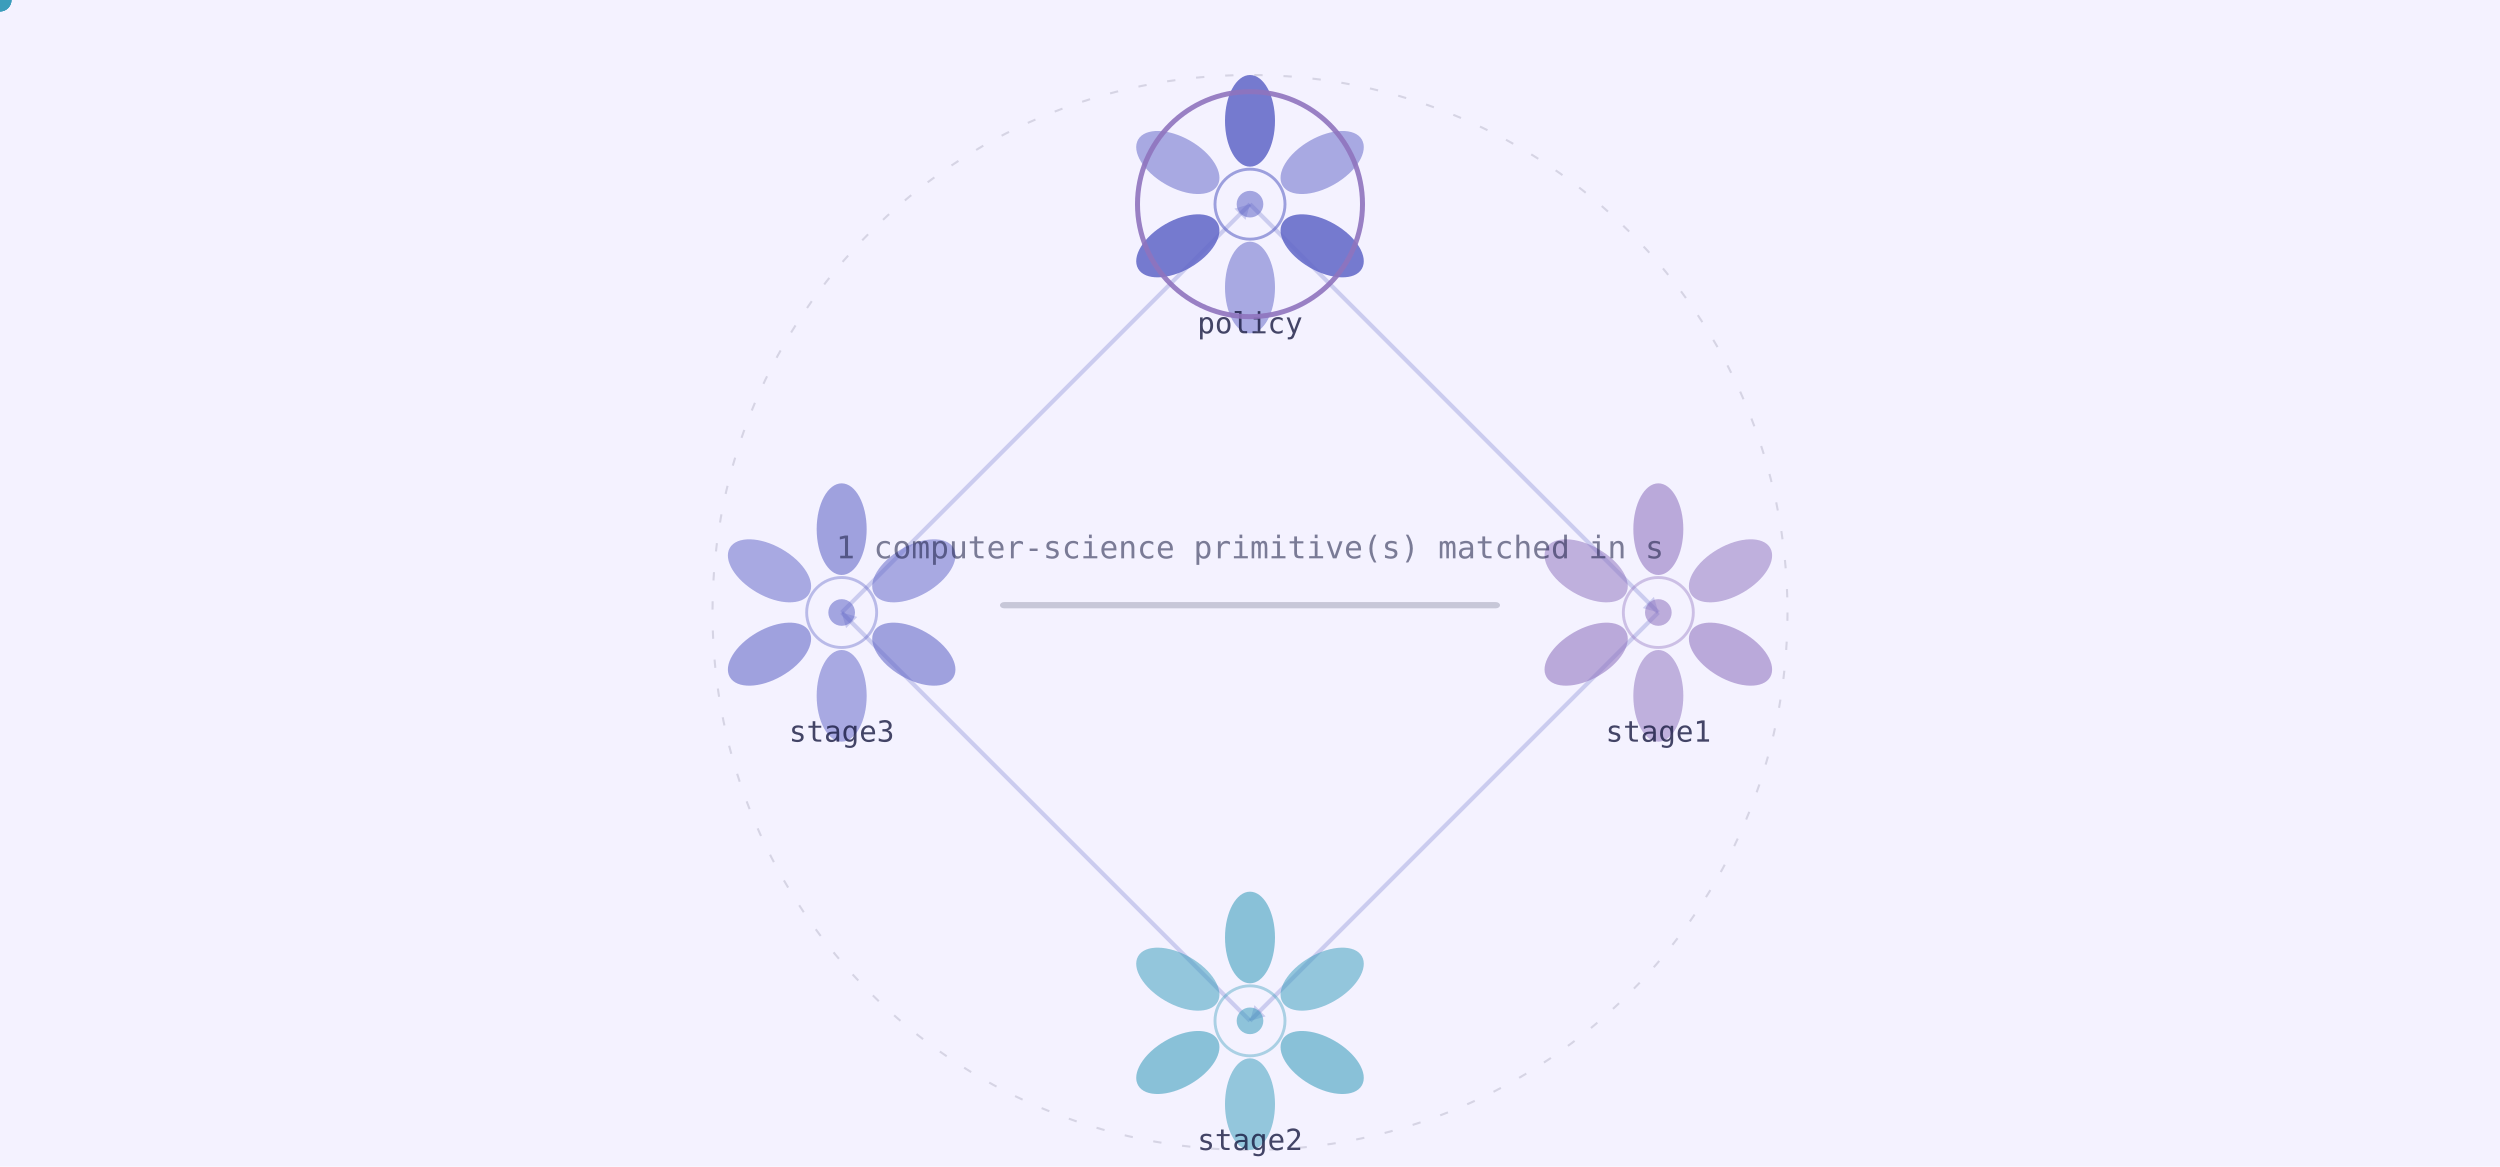
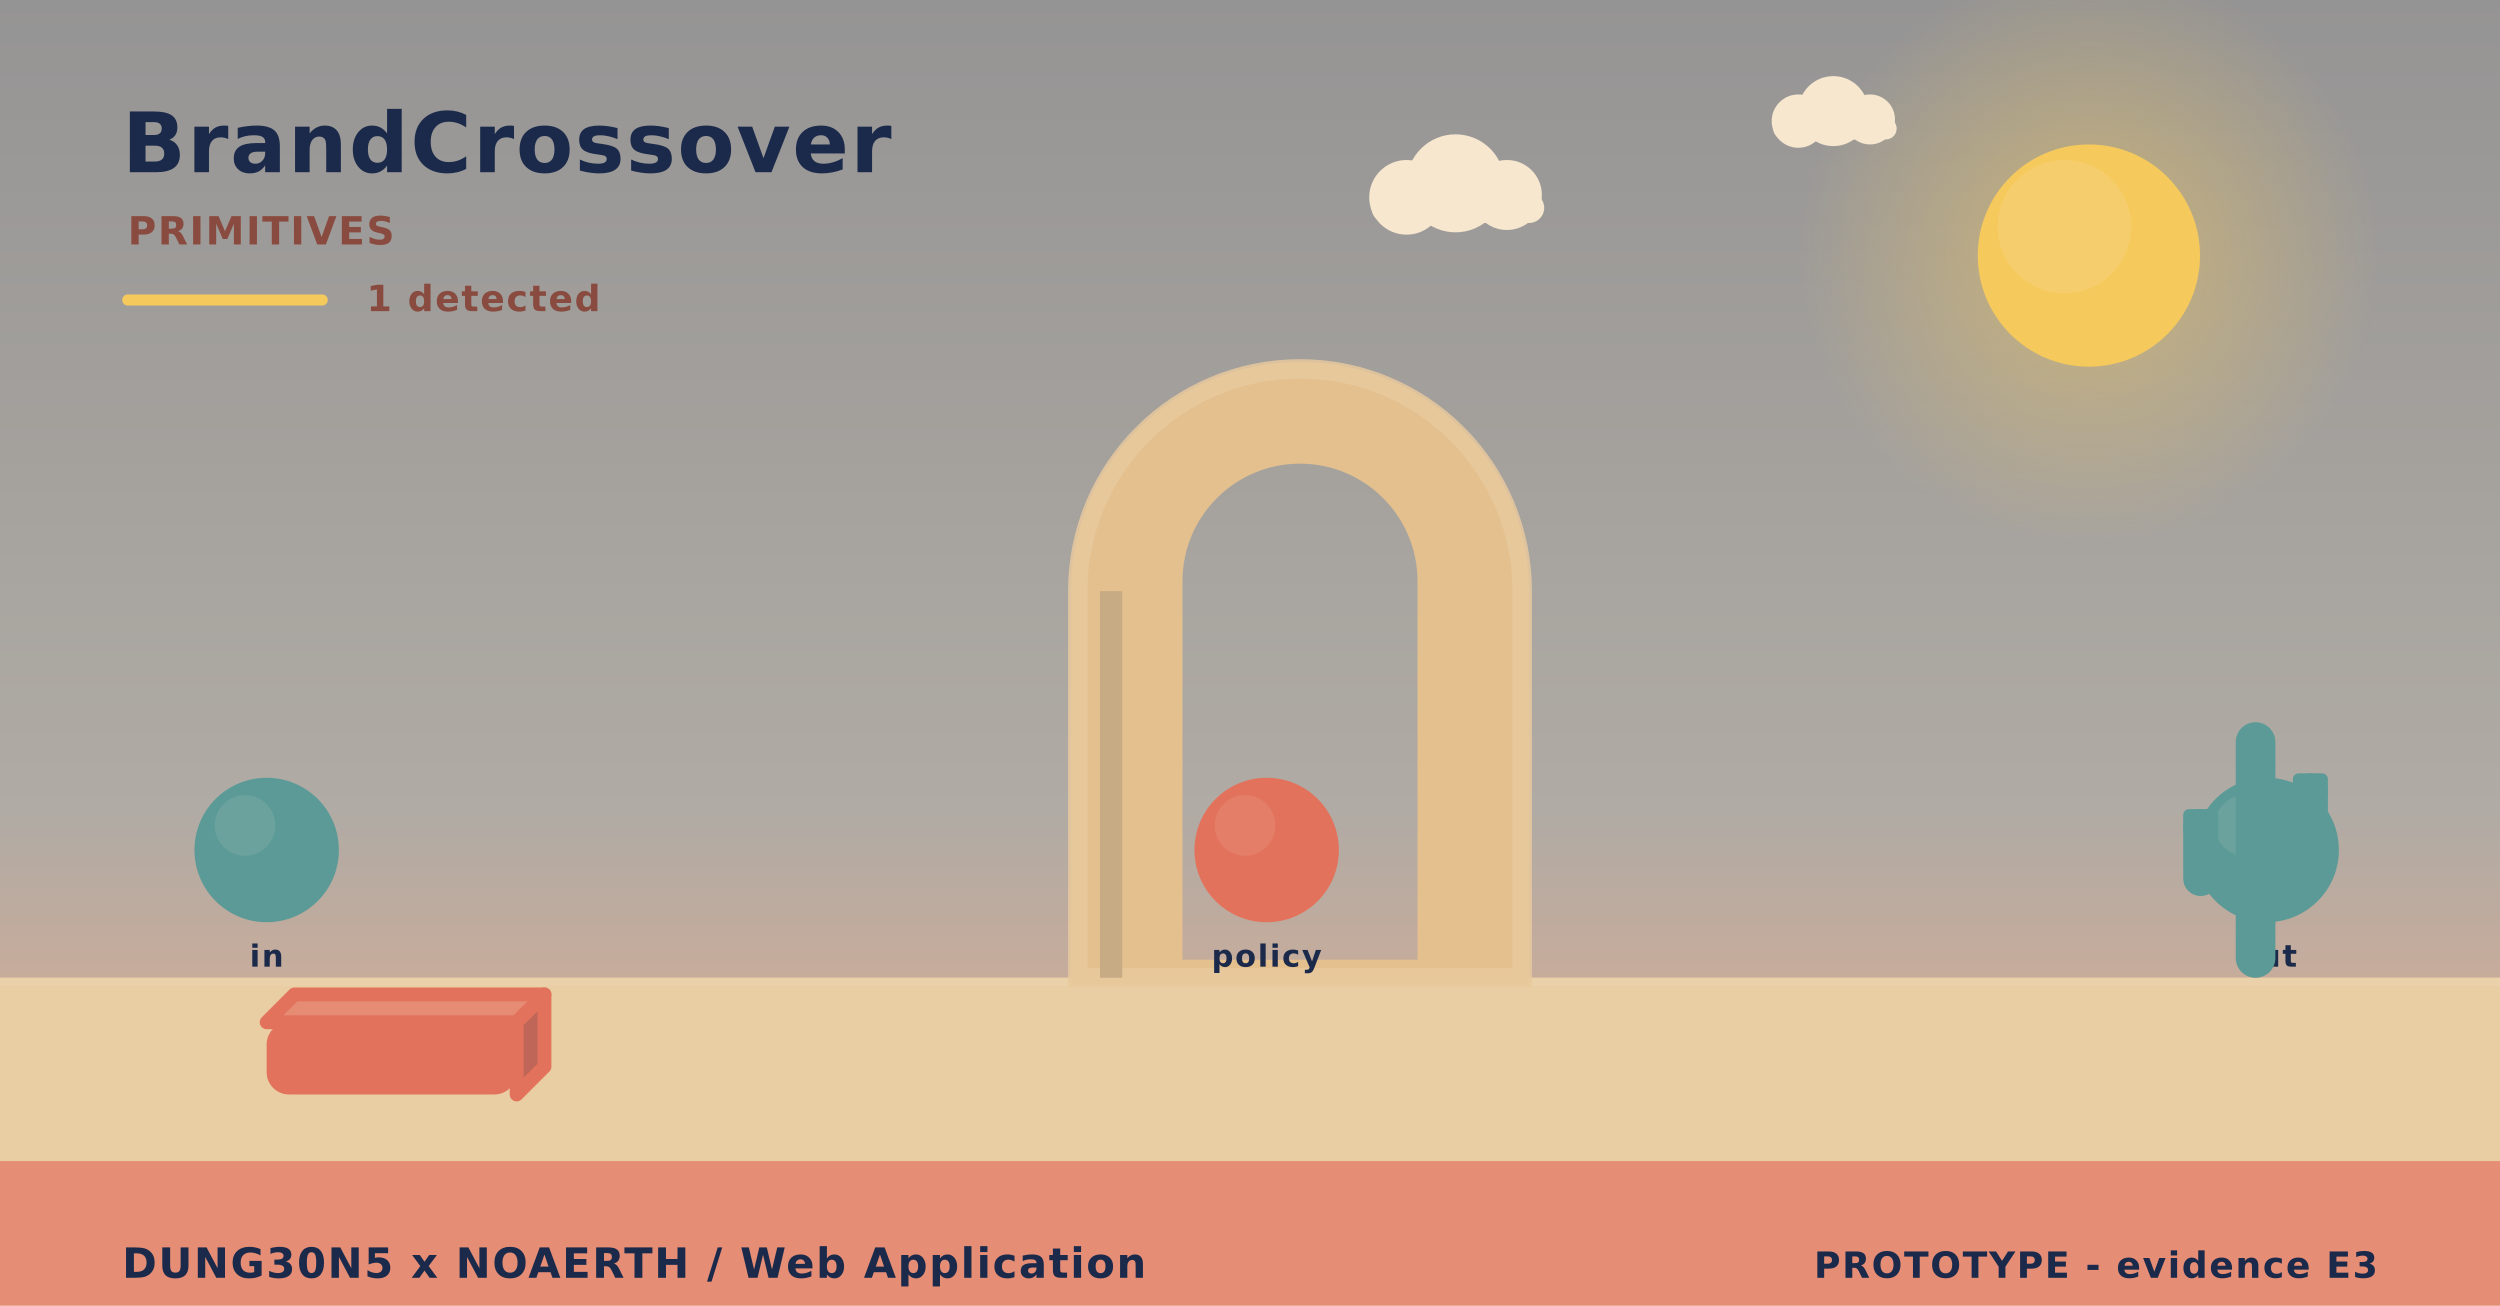
- <svg xmlns="http://www.w3.org/2000/svg" viewBox="0 0 1200 560" width="1200" height="560" role="img" aria-label="BrandCrossover state machine">
-   <rect width="1200" height="560" fill="#f4f2ff" />
-   <defs>
-     <linearGradient id="gs" x1="0" y1="0" x2="1" y2="1">
-       <stop offset="0%" stop-color="#6166c7" />
-       <stop offset="100%" stop-color="#8f73be" />
-     </linearGradient>
-   </defs>
-   <circle cx="600.00" cy="294.00" r="258.00" fill="none" stroke="rgba(23,26,64,0.140)" stroke-width="1.00" opacity="1.00" stroke-dasharray="4 10" />
-   <line x1="600.00" y1="98.00" x2="796.00" y2="294.00" stroke="rgba(97,102,199,0.500)" stroke-width="2.00" opacity="0.55" />
-   <polygon points="796.00,294.00 793.88,286.50 788.50,291.88" fill="rgba(97,102,199,0.500)" opacity="0.55" />
-   <g opacity="0.9">
-     <circle cx="0.00" cy="0.00" r="5.50" fill="#3b9dbb" opacity="1.00" />
-     <animateTransform attributeName="transform" type="translate" values="600.00,98.00 796.00,294.00" dur="6.3s" begin="0.0s" repeatCount="indefinite" />
-     <animateTransform attributeName="transform" type="translate" values="796.00,294.00 600.00,98.00" dur="6.3s" begin="3.15s" repeatCount="indefinite" />
+ <svg xmlns="http://www.w3.org/2000/svg" width="900" height="470" viewBox="0 0 900 470" role="img" aria-label="BrandCrossover - how it behaves">
+   <linearGradient id="skys" x1="0" y1="0" x2="0" y2="1">
+     <stop offset="0" stop-color="#959494" />
+     <stop offset="0.62" stop-color="#b0aba4" />
+     <stop offset="1" stop-color="#f3ad8a" />
+   </linearGradient>
+   <rect width="900" height="470" fill="url(#skys)" />
+   <radialGradient id="suns">
+     <stop offset="0.35" stop-color="#f5c95c" stop-opacity="0.34" />
+     <stop offset="1" stop-color="#f5c95c" stop-opacity="0" />
+   </radialGradient>
+   <circle cx="752" cy="92" r="104" fill="url(#suns)" />
+   <circle cx="752" cy="92" r="40" fill="#f5c95c" />
+   <circle cx="743.2" cy="81.6" r="24" fill="#f5d27e" opacity="0.5" />
+   <g>
+     <circle cx="524" cy="66" r="17.64" fill="#f6e7ce" />
+     <circle cx="506.36" cy="71.04" r="13.44" fill="#f6e7ce" />
+     <circle cx="542.48" cy="70.2" r="12.6" fill="#f6e7ce" />
+     <rect x="493.76" y="69.36" width="62.16" height="10.92" rx="5.46" fill="#f6e7ce" />
+     <animateTransform attributeName="transform" type="translate" values="0 0;24 0;0 0" dur="36s" begin="0s" repeatCount="indefinite" />
  </g>
-   <line x1="796.00" y1="294.00" x2="600.00" y2="490.00" stroke="rgba(97,102,199,0.500)" stroke-width="2.00" opacity="0.55" />
-   <polygon points="600.00,490.00 607.50,487.88 602.12,482.50" fill="rgba(97,102,199,0.500)" opacity="0.55" />
-   <g opacity="0.9">
-     <circle cx="0.00" cy="0.00" r="5.50" fill="#3b9dbb" opacity="1.00" />
-     <animateTransform attributeName="transform" type="translate" values="796.00,294.00 600.00,490.00" dur="6.3s" begin="1.575s" repeatCount="indefinite" />
-     <animateTransform attributeName="transform" type="translate" values="600.00,490.00 796.00,294.00" dur="6.3s" begin="4.725s" repeatCount="indefinite" />
+   <g>
+     <circle cx="660" cy="40" r="12.6" fill="#f6e7ce" />
+     <circle cx="647.4" cy="43.6" r="9.6" fill="#f6e7ce" />
+     <circle cx="673.2" cy="43" r="9" fill="#f6e7ce" />
+     <rect x="638.4" y="42.4" width="44.4" height="7.8" rx="3.9" fill="#f6e7ce" />
+     <animateTransform attributeName="transform" type="translate" values="0 0;-18 0;0 0" dur="46s" begin="3s" repeatCount="indefinite" />
  </g>
-   <line x1="600.00" y1="490.00" x2="404.00" y2="294.00" stroke="rgba(97,102,199,0.500)" stroke-width="2.00" opacity="0.55" />
-   <polygon points="404.00,294.00 406.12,301.50 411.50,296.12" fill="rgba(97,102,199,0.500)" opacity="0.55" />
-   <g opacity="0.9">
-     <circle cx="0.00" cy="0.00" r="5.50" fill="#3b9dbb" opacity="1.00" />
-     <animateTransform attributeName="transform" type="translate" values="600.00,490.00 404.00,294.00" dur="6.3s" begin="3.15s" repeatCount="indefinite" />
-     <animateTransform attributeName="transform" type="translate" values="404.00,294.00 600.00,490.00" dur="6.3s" begin="6.3s" repeatCount="indefinite" />
+   <rect x="0" y="352" width="900" height="118" fill="#e9cda3" />
+   <rect x="0" y="352" width="900" height="3" fill="#ebd1a9" />
+   <text x="44" y="62" font-family="Verdana,DejaVu Sans,sans-serif" font-size="30" font-weight="700" letter-spacing="0.6" fill="#1b2a4a" text-anchor="start">BrandCrossover</text>
+   <text x="46" y="88" font-family="Verdana,DejaVu Sans,sans-serif" font-size="14" font-weight="700" letter-spacing="0.6" fill="#894b3f" text-anchor="start">PRIMITIVES</text>
+   <rect x="44" y="106" width="74" height="4" rx="2" fill="#f5c95c" />
+   <text x="132" y="112" font-family="Verdana,DejaVu Sans,sans-serif" font-size="13" font-weight="700" letter-spacing="0.6" fill="#894b3f" text-anchor="start">1 detected</text>
+   <path d="M388,352 L388,212.8 A80,80 0 0 1 548,212.8 L548,352 Z M423.2,348 L423.2,209.22 A44.8,44.8 0 0 1 512.8,209.22 L512.8,348 Z" fill="#e3c08d" fill-rule="evenodd" stroke="#e3c08d" stroke-width="5" stroke-linejoin="round" />
+   <path d="M388,352 L388,212.8 A80,80 0 0 1 548,212.8 L548,352 Z" fill="none" stroke="#e8c99d" stroke-width="7" stroke-linecap="round" opacity="0.85" />
+   <rect x="396" y="212.8" width="8" height="139.2" fill="#c7ab84" />
+   <circle cx="96" cy="306" r="26" fill="#5b9a97" />
+   <circle cx="88.2" cy="297.16" r="10.92" fill="#7aa9a2" opacity="0.55" />
+   <text x="96" y="348" font-family="Verdana,DejaVu Sans,sans-serif" font-size="11" font-weight="700" letter-spacing="0.6" fill="#1b2a4a" text-anchor="middle">in</text>
+   <g>
+     <circle cx="456" cy="306" r="26" fill="#e2725b" />
+     <circle cx="448.2" cy="297.16" r="10.92" fill="#e68972" opacity="0.55" />
+     <animate attributeName="opacity" values="0.8;1;0.8" dur="4.6s" begin="0s" repeatCount="indefinite" />
  </g>
-   <line x1="404.00" y1="294.00" x2="600.00" y2="98.00" stroke="rgba(97,102,199,0.500)" stroke-width="2.00" opacity="0.55" />
-   <polygon points="600.00,98.00 592.50,100.12 597.88,105.50" fill="rgba(97,102,199,0.500)" opacity="0.55" />
-   <g opacity="0.9">
-     <circle cx="0.00" cy="0.00" r="5.50" fill="#3b9dbb" opacity="1.00" />
-     <animateTransform attributeName="transform" type="translate" values="404.00,294.00 600.00,98.00" dur="6.3s" begin="4.725s" repeatCount="indefinite" />
-     <animateTransform attributeName="transform" type="translate" values="600.00,98.00 404.00,294.00" dur="6.3s" begin="7.875s" repeatCount="indefinite" />
-   </g>
-   <ellipse cx="600.00" cy="58.00" rx="12.00" ry="22.00" fill="rgba(97,102,199,0.900)" opacity="0.95" transform="rotate(0.0 600.00 58.00)" />
-   <ellipse cx="634.64" cy="78.00" rx="12.00" ry="22.00" fill="rgba(97,102,199,0.550)" opacity="0.95" transform="rotate(60.0 634.64 78.00)" />
-   <ellipse cx="634.64" cy="118.00" rx="12.00" ry="22.00" fill="rgba(97,102,199,0.900)" opacity="0.95" transform="rotate(120.0 634.64 118.00)" />
-   <ellipse cx="600.00" cy="138.00" rx="12.00" ry="22.00" fill="rgba(97,102,199,0.550)" opacity="0.95" transform="rotate(180.0 600.00 138.00)" />
-   <ellipse cx="565.36" cy="118.00" rx="12.00" ry="22.00" fill="rgba(97,102,199,0.900)" opacity="0.95" transform="rotate(240.0 565.36 118.00)" />
-   <ellipse cx="565.36" cy="78.00" rx="12.00" ry="22.00" fill="rgba(97,102,199,0.550)" opacity="0.95" transform="rotate(300.0 565.36 78.00)" />
-   <circle cx="600.00" cy="98.00" r="16.80" fill="none" stroke="rgba(97,102,199,0.900)" stroke-width="1.40" opacity="0.66" />
-   <circle cx="600.00" cy="98.00" r="6.40" fill="rgba(97,102,199,0.550)" opacity="1.00" />
-   <text x="600" y="160" font-family="ui-monospace,Menlo,monospace" font-size="14" fill="rgba(23,26,64,0.800)" text-anchor="middle">policy</text>
-   <g>
-     <circle cx="600.00" cy="98.00" r="54.00" fill="none" stroke="#8f73be" stroke-width="2.40" opacity="0.90" />
-     <animate attributeName="opacity" values="0.25;1.0;0.25" dur="12.6s" begin="0.0s" repeatCount="indefinite" />
-   </g>
-   <ellipse cx="796.00" cy="254.00" rx="12.00" ry="22.00" fill="rgba(143,115,190,0.600)" opacity="0.95" transform="rotate(0.0 796.00 254.00)" />
-   <ellipse cx="830.64" cy="274.00" rx="12.00" ry="22.00" fill="rgba(143,115,190,0.550)" opacity="0.95" transform="rotate(60.0 830.64 274.00)" />
-   <ellipse cx="830.64" cy="314.00" rx="12.00" ry="22.00" fill="rgba(143,115,190,0.600)" opacity="0.95" transform="rotate(120.0 830.64 314.00)" />
-   <ellipse cx="796.00" cy="334.00" rx="12.00" ry="22.00" fill="rgba(143,115,190,0.550)" opacity="0.95" transform="rotate(180.0 796.00 334.00)" />
-   <ellipse cx="761.36" cy="314.00" rx="12.00" ry="22.00" fill="rgba(143,115,190,0.600)" opacity="0.95" transform="rotate(240.0 761.36 314.00)" />
-   <ellipse cx="761.36" cy="274.00" rx="12.00" ry="22.00" fill="rgba(143,115,190,0.550)" opacity="0.95" transform="rotate(300.0 761.36 274.00)" />
-   <circle cx="796.00" cy="294.00" r="16.80" fill="none" stroke="rgba(143,115,190,0.600)" stroke-width="1.40" opacity="0.66" />
-   <circle cx="796.00" cy="294.00" r="6.40" fill="rgba(143,115,190,0.550)" opacity="1.00" />
-   <text x="796" y="356" font-family="ui-monospace,Menlo,monospace" font-size="14" fill="rgba(23,26,64,0.800)" text-anchor="middle">stage1</text>
-   <ellipse cx="600.00" cy="450.00" rx="12.00" ry="22.00" fill="rgba(59,157,187,0.600)" opacity="0.95" transform="rotate(0.0 600.00 450.00)" />
-   <ellipse cx="634.64" cy="470.00" rx="12.00" ry="22.00" fill="rgba(59,157,187,0.550)" opacity="0.95" transform="rotate(60.0 634.64 470.00)" />
-   <ellipse cx="634.64" cy="510.00" rx="12.00" ry="22.00" fill="rgba(59,157,187,0.600)" opacity="0.95" transform="rotate(120.0 634.64 510.00)" />
-   <ellipse cx="600.00" cy="530.00" rx="12.00" ry="22.00" fill="rgba(59,157,187,0.550)" opacity="0.95" transform="rotate(180.0 600.00 530.00)" />
-   <ellipse cx="565.36" cy="510.00" rx="12.00" ry="22.00" fill="rgba(59,157,187,0.600)" opacity="0.95" transform="rotate(240.0 565.36 510.00)" />
-   <ellipse cx="565.36" cy="470.00" rx="12.00" ry="22.00" fill="rgba(59,157,187,0.550)" opacity="0.95" transform="rotate(300.0 565.36 470.00)" />
-   <circle cx="600.00" cy="490.00" r="16.80" fill="none" stroke="rgba(59,157,187,0.600)" stroke-width="1.40" opacity="0.66" />
-   <circle cx="600.00" cy="490.00" r="6.40" fill="rgba(59,157,187,0.550)" opacity="1.00" />
-   <text x="600" y="552" font-family="ui-monospace,Menlo,monospace" font-size="14" fill="rgba(23,26,64,0.800)" text-anchor="middle">stage2</text>
-   <ellipse cx="404.00" cy="254.00" rx="12.00" ry="22.00" fill="rgba(97,102,199,0.600)" opacity="0.95" transform="rotate(0.0 404.00 254.00)" />
-   <ellipse cx="438.64" cy="274.00" rx="12.00" ry="22.00" fill="rgba(97,102,199,0.550)" opacity="0.95" transform="rotate(60.0 438.64 274.00)" />
-   <ellipse cx="438.64" cy="314.00" rx="12.00" ry="22.00" fill="rgba(97,102,199,0.600)" opacity="0.95" transform="rotate(120.0 438.64 314.00)" />
-   <ellipse cx="404.00" cy="334.00" rx="12.00" ry="22.00" fill="rgba(97,102,199,0.550)" opacity="0.95" transform="rotate(180.0 404.00 334.00)" />
-   <ellipse cx="369.36" cy="314.00" rx="12.00" ry="22.00" fill="rgba(97,102,199,0.600)" opacity="0.95" transform="rotate(240.0 369.36 314.00)" />
-   <ellipse cx="369.36" cy="274.00" rx="12.00" ry="22.00" fill="rgba(97,102,199,0.550)" opacity="0.95" transform="rotate(300.0 369.36 274.00)" />
-   <circle cx="404.00" cy="294.00" r="16.80" fill="none" stroke="rgba(97,102,199,0.600)" stroke-width="1.40" opacity="0.66" />
-   <circle cx="404.00" cy="294.00" r="6.40" fill="rgba(97,102,199,0.550)" opacity="1.00" />
-   <text x="404" y="356" font-family="ui-monospace,Menlo,monospace" font-size="14" fill="rgba(23,26,64,0.800)" text-anchor="middle">stage3</text>
-   <rect x="480.00" y="289.00" width="240.00" height="3.00" rx="2.00" fill="rgba(23,26,64,0.200)" opacity="1.00" />
-   <text x="600" y="268" font-family="ui-monospace,Menlo,monospace" font-size="15" fill="rgba(23,26,64,0.550)" text-anchor="middle">1 computer-science primitive(s) matched in s</text>
+   <text x="456" y="348" font-family="Verdana,DejaVu Sans,sans-serif" font-size="11" font-weight="700" letter-spacing="0.6" fill="#1b2a4a" text-anchor="middle">policy</text>
+   <circle cx="816" cy="306" r="26" fill="#5b9a97" />
+   <circle cx="808.2" cy="297.16" r="10.92" fill="#7aa9a2" opacity="0.55" />
+   <text x="816" y="348" font-family="Verdana,DejaVu Sans,sans-serif" font-size="11" font-weight="700" letter-spacing="0.6" fill="#1b2a4a" text-anchor="middle">out</text>
+   <path d="M96,368 L186,368 L196,358 L106,358 Z" fill="#e68c74" stroke="#e2725b" stroke-width="5" stroke-linejoin="round" />
+   <path d="M186,368 L196,358 L196,384 L186,394 Z" fill="#c06658" stroke="#e2725b" stroke-width="5" stroke-linejoin="round" />
+   <rect x="96" y="368" width="90" height="26" rx="8" fill="#e2725b" />
+   <rect x="804.86" y="260" width="14.28" height="92" rx="7.14" fill="#5b9a97" />
+   <rect x="785.96" y="291.28" width="12.6" height="31.28" rx="6.3" fill="#5b9a97" />
+   <rect x="785.96" y="291.28" width="12.6" height="9.2" rx="2.1" fill="#5b9a97" />
+   <rect x="825.44" y="278.4" width="12.6" height="31.28" rx="6.3" fill="#5b9a97" />
+   <rect x="825.44" y="278.4" width="12.6" height="9.2" rx="2.1" fill="#5b9a97" />
+   <rect x="0" y="418" width="900" height="52" rx="0" fill="#e68972" opacity="0.94" />
+   <text x="44" y="460" font-family="Verdana,DejaVu Sans,sans-serif" font-size="15" font-weight="700" letter-spacing="0.6" fill="#1b2a4a" text-anchor="start">DUNG30N5 x NOAERTH  /  Web Application</text>
+   <text x="856" y="460" font-family="Verdana,DejaVu Sans,sans-serif" font-size="13" font-weight="700" letter-spacing="0.6" fill="#1b2a4a" text-anchor="end">PROTOTYPE  -  evidence E3</text>
</svg>
